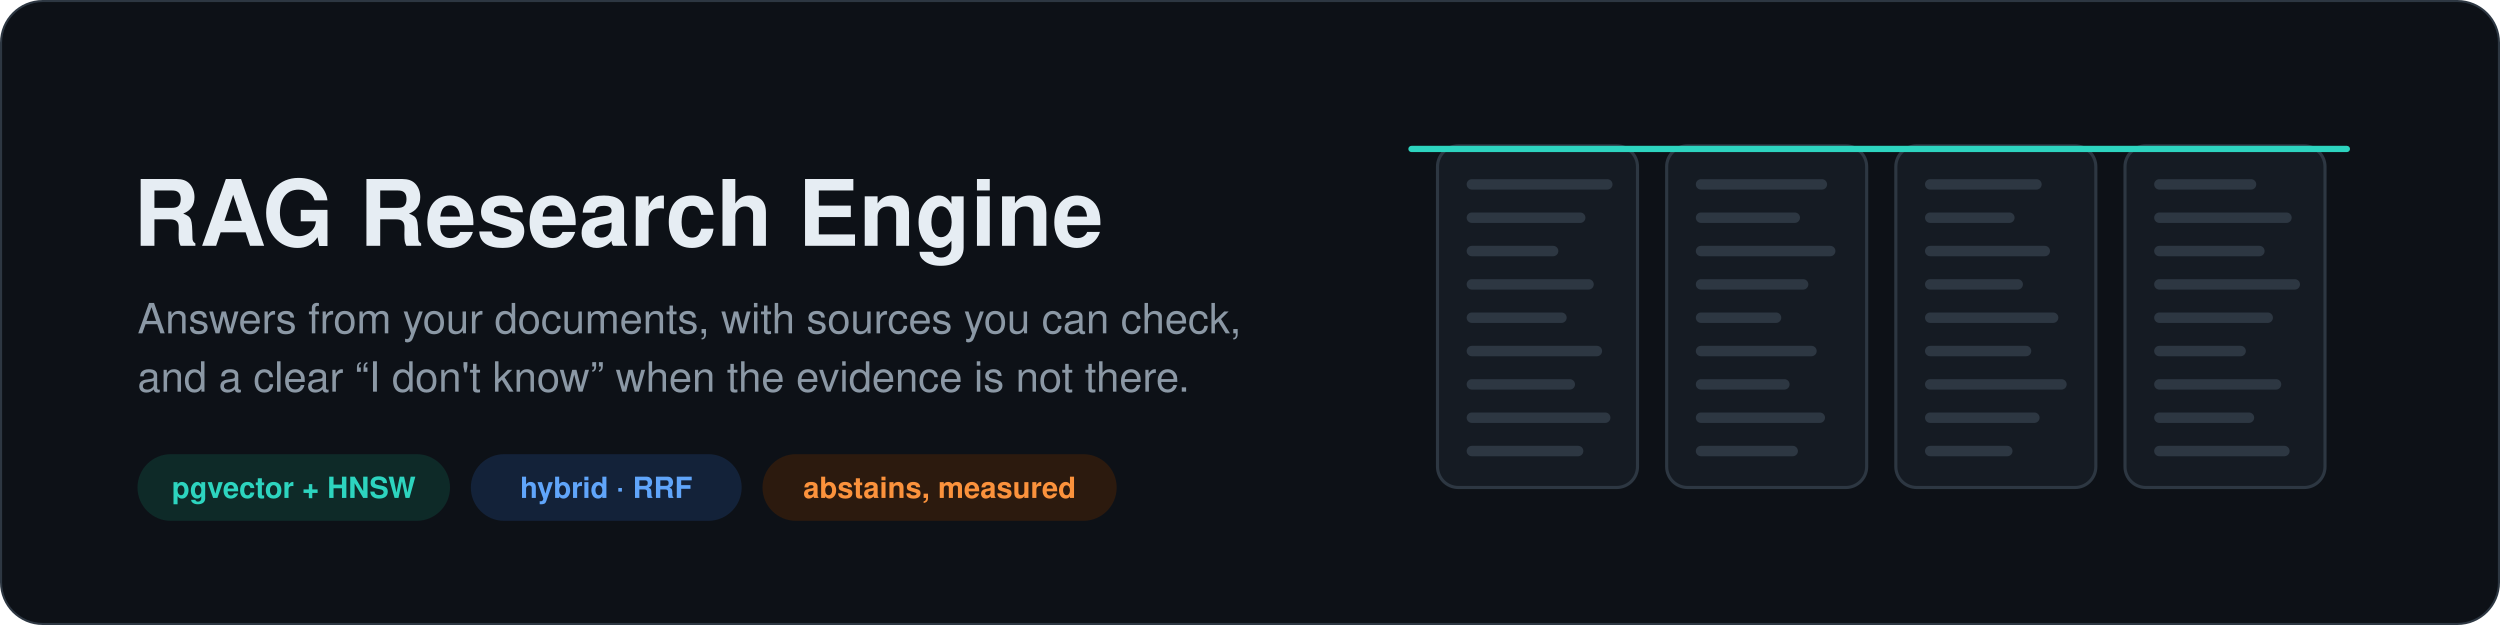
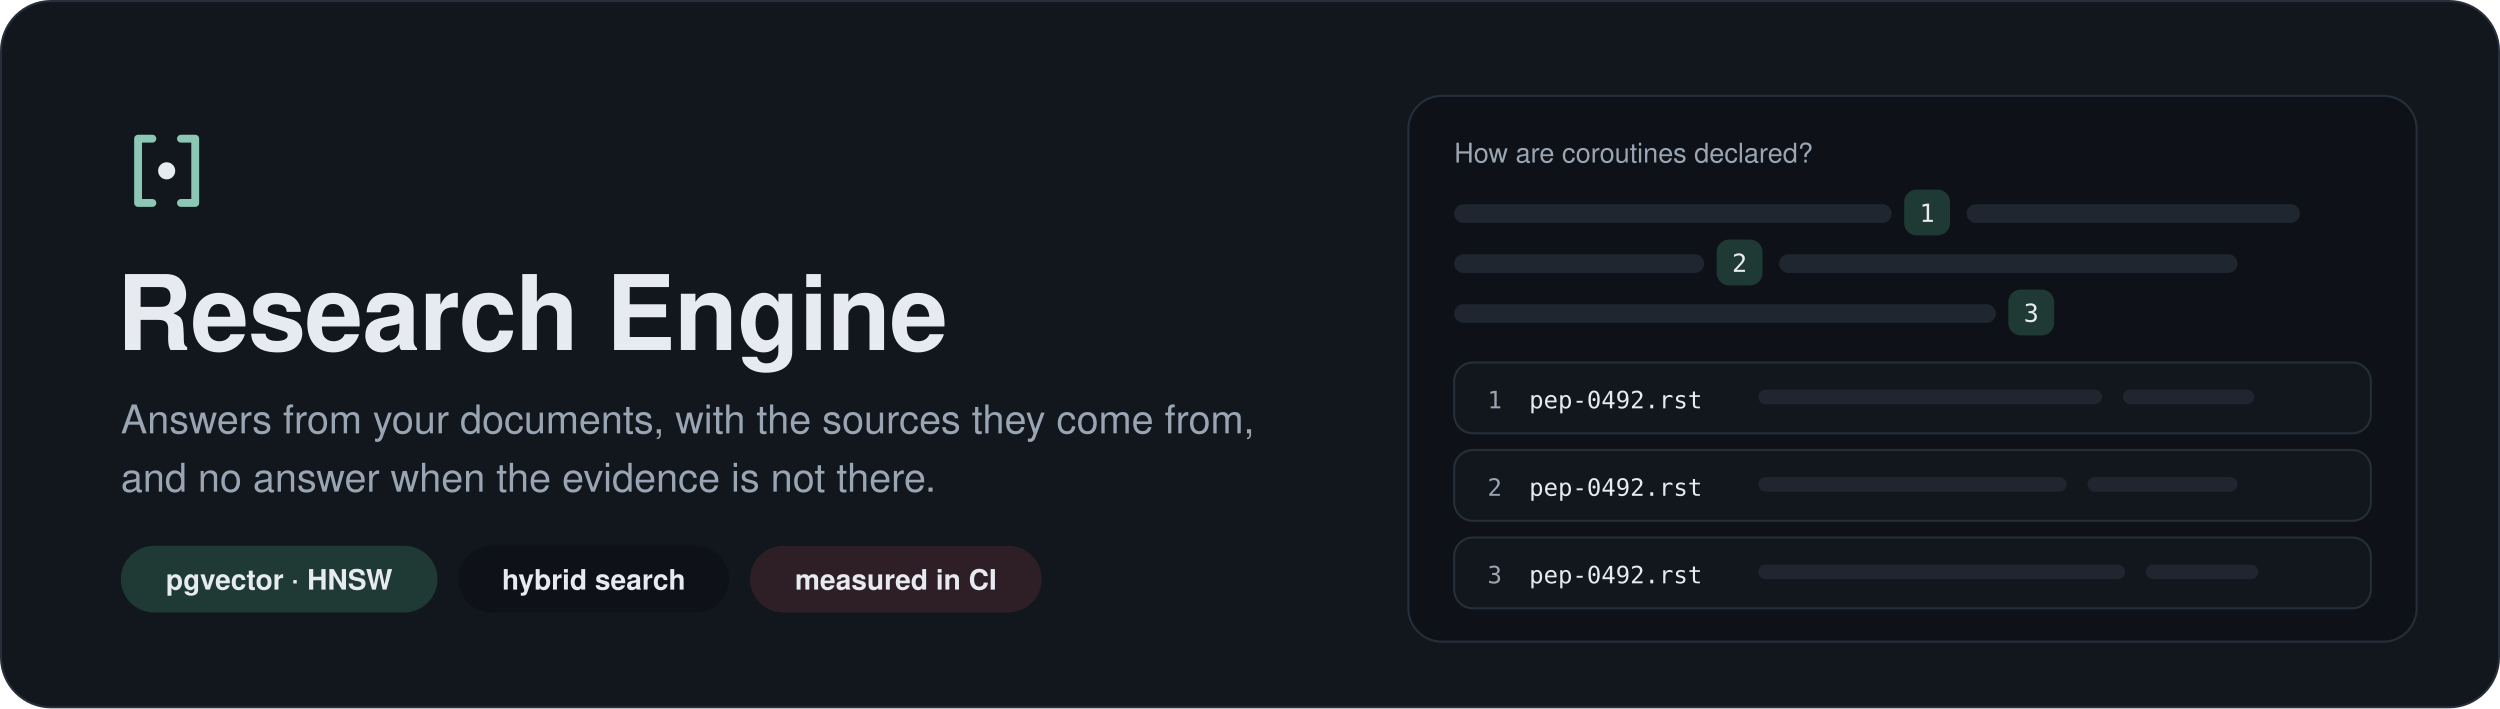
- <svg xmlns="http://www.w3.org/2000/svg" viewBox="0 0 1200 300" width="1200" height="300" role="img" aria-label="RAG Research Engine">
+ <svg xmlns="http://www.w3.org/2000/svg" viewBox="0 0 1200 340" width="1200" height="340" role="img" aria-label="Research Engine: answers from your documents with their sources">
  <style>
-   text{font-family:'Segoe UI',-apple-system,BlinkMacSystemFont,Helvetica,Arial,sans-serif;fill:#E6EDF3}
+   text{font-family:'Segoe UI',-apple-system,BlinkMacSystemFont,Helvetica,Arial,sans-serif;fill:#E7EBF0}
  .mono{font-family:ui-monospace,SFMono-Regular,Menlo,Consolas,monospace}
-   .muted{fill:#8B98A5}
+   .muted{fill:#9AA5B3}
+   .faint{fill:#8591A0}
+   .h{font-weight:700;letter-spacing:-.01em}

-   .doc{fill:#151B23;stroke:#2D3742;stroke-width:1.5}
-   .line{fill:#2D3742}
-   .hit{fill:#0E2A28;stroke:#2DD4BF;stroke-width:2;opacity:0;animation:hit 6s infinite}
-   .badge{opacity:0;animation:hit 6s infinite}
-   .h2{animation-delay:.4s} .h3{animation-delay:.8s}
-   @keyframes hit{0%,30%{opacity:0}40%,85%{opacity:1}100%{opacity:0}}
-   .scan{animation:scan 6s infinite}
-   @keyframes scan{0%{transform:translateY(0);opacity:0}5%{opacity:.9}35%{transform:translateY(150px);opacity:.9}40%,100%{opacity:0;transform:translateY(150px)}}
+   .blink{animation:blink 2.8s ease-in-out infinite}
+   @keyframes blink{0%,100%{opacity:1}50%{opacity:.35}}
+   .c1 rect,.c2 rect,.c3 rect{animation-duration:7.5s;animation-iteration-count:infinite}
+   .c1 rect{animation-name:on1}.c2 rect{animation-name:on2}.c3 rect{animation-name:on3}
+   .c1 text,.c2 text,.c3 text{animation-duration:7.5s;animation-iteration-count:infinite}
+   .c1 text{animation-name:t1}.c2 text{animation-name:t2}.c3 text{animation-name:t3}
+   .s1,.s2,.s3{animation-duration:7.5s;animation-iteration-count:infinite}
+   .s1{animation-name:b1}.s2{animation-name:b2}.s3{animation-name:b3}
+   @keyframes on1{0%,4%,30%,100%{fill:#1F3A34}8%,26%{fill:#8CC7B5}}
+   @keyframes on2{0%,37%,63%,100%{fill:#1F3A34}41%,59%{fill:#8CC7B5}}
+   @keyframes on3{0%,70%,96%,100%{fill:#1F3A34}74%,92%{fill:#8CC7B5}}
+   @keyframes t1{0%,4%,30%,100%{fill:#B4DDD0}8%,26%{fill:#0B0E13}}
+   @keyframes t2{0%,37%,63%,100%{fill:#B4DDD0}41%,59%{fill:#0B0E13}}
+   @keyframes t3{0%,70%,96%,100%{fill:#B4DDD0}74%,92%{fill:#0B0E13}}
+   @keyframes b1{0%,4%,30%,100%{stroke:#262E3A}8%,26%{stroke:#8CC7B5}}
+   @keyframes b2{0%,37%,63%,100%{stroke:#262E3A}41%,59%{stroke:#8CC7B5}}
+   @keyframes b3{0%,70%,96%,100%{stroke:#262E3A}74%,92%{stroke:#8CC7B5}}
+   .rise{animation:rise .8s cubic-bezier(.2,.8,.2,1) both}
+   .r2{animation-delay:.12s}.r3{animation-delay:.24s}
+   @keyframes rise{from{opacity:0;transform:translateY(8px)}to{opacity:1;transform:none}}

  @media (prefers-reduced-motion:reduce){*{animation:none!important}.traveler{display:none}}
</style>
-   <rect x=".5" y=".5" width="1199" height="299" rx="20" fill="#0D1117" stroke="#2D3742" />
-   <text x="64" y="118" font-size="44" font-weight="800">RAG Research Engine</text>
-   <text x="66" y="160" font-size="20" class="muted">Answers from your documents, with sources you can check,</text>
-   <text x="66" y="188" font-size="20" class="muted">and a clear “I don't know” when the evidence is not there.</text>
-   <g font-size="14" font-weight="600">
-     <rect x="66" y="218" width="150" height="32" rx="16" fill="#0E2A28" />
-     <text x="141" y="239" text-anchor="middle" style="fill:#2DD4BF">pgvector + HNSW</text>
-     <rect x="226" y="218" width="130" height="32" rx="16" fill="#132239" />
-     <text x="291" y="239" text-anchor="middle" style="fill:#60A5FA">hybrid · RRF</text>
-     <rect x="366" y="218" width="170" height="32" rx="16" fill="#2C1A0E" />
-     <text x="451" y="239" text-anchor="middle" style="fill:#FB923C">abstains, measured</text>
+   <rect x=".5" y=".5" width="1199" height="339" rx="24" fill="#12161D" stroke="#262E3A" />
+   <g class="rise">
+     <g transform="translate(56 58) scale(1.714)">
+       <path d="M10 5H6v18h4" fill="none" stroke="#8CC7B5" stroke-width="2.2" stroke-linecap="round" stroke-linejoin="round" />
+       <path d="M18 5h4v18h-4" fill="none" stroke="#8CC7B5" stroke-width="2.2" stroke-linecap="round" stroke-linejoin="round" />
+       <circle class="blink" cx="14" cy="14" r="2.4" fill="#E7EBF0" />
+     </g>
  </g>
-   <rect class="doc" x="690" y="70" width="96" height="164" rx="10" />
-   <rect class="line" x="704" y="86" width="70" height="5" rx="2.5" />
-   <rect class="line" x="704" y="102" width="57" height="5" rx="2.5" />
-   <rect class="line" x="704" y="118" width="44" height="5" rx="2.5" />
-   <rect class="line" x="704" y="134" width="61" height="5" rx="2.5" />
-   <rect class="line" x="704" y="150" width="48" height="5" rx="2.5" />
-   <rect class="line" x="704" y="166" width="65" height="5" rx="2.5" />
-   <rect class="line" x="704" y="182" width="52" height="5" rx="2.5" />
-   <rect class="line" x="704" y="198" width="69" height="5" rx="2.5" />
-   <rect class="line" x="704" y="214" width="56" height="5" rx="2.5" />
-   <rect class="doc" x="800" y="70" width="96" height="164" rx="10" />
-   <rect class="line" x="814" y="86" width="63" height="5" rx="2.5" />
-   <rect class="line" x="814" y="102" width="50" height="5" rx="2.5" />
-   <rect class="line" x="814" y="118" width="67" height="5" rx="2.5" />
-   <rect class="line" x="814" y="134" width="54" height="5" rx="2.5" />
-   <rect class="line" x="814" y="150" width="41" height="5" rx="2.5" />
-   <rect class="line" x="814" y="166" width="58" height="5" rx="2.5" />
-   <rect class="line" x="814" y="182" width="45" height="5" rx="2.5" />
-   <rect class="line" x="814" y="198" width="62" height="5" rx="2.5" />
-   <rect class="line" x="814" y="214" width="49" height="5" rx="2.5" />
-   <rect class="doc" x="910" y="70" width="96" height="164" rx="10" />
-   <rect class="line" x="924" y="86" width="56" height="5" rx="2.5" />
-   <rect class="line" x="924" y="102" width="43" height="5" rx="2.5" />
-   <rect class="line" x="924" y="118" width="60" height="5" rx="2.5" />
-   <rect class="line" x="924" y="134" width="47" height="5" rx="2.5" />
-   <rect class="line" x="924" y="150" width="64" height="5" rx="2.5" />
-   <rect class="line" x="924" y="166" width="51" height="5" rx="2.5" />
-   <rect class="line" x="924" y="182" width="68" height="5" rx="2.5" />
-   <rect class="line" x="924" y="198" width="55" height="5" rx="2.5" />
-   <rect class="line" x="924" y="214" width="42" height="5" rx="2.5" />
-   <rect class="doc" x="1020" y="70" width="96" height="164" rx="10" />
-   <rect class="line" x="1034" y="86" width="49" height="5" rx="2.5" />
-   <rect class="line" x="1034" y="102" width="66" height="5" rx="2.5" />
-   <rect class="line" x="1034" y="118" width="53" height="5" rx="2.5" />
-   <rect class="line" x="1034" y="134" width="70" height="5" rx="2.5" />
-   <rect class="line" x="1034" y="150" width="57" height="5" rx="2.5" />
-   <rect class="line" x="1034" y="166" width="44" height="5" rx="2.5" />
-   <rect class="line" x="1034" y="182" width="61" height="5" rx="2.5" />
-   <rect class="line" x="1034" y="198" width="48" height="5" rx="2.5" />
-   <rect class="line" x="1034" y="214" width="65" height="5" rx="2.5" />
-   <rect class="hit h1" x="806" y="118" width="84" height="24" rx="6" />
-   <g class="badge h1">
-     <circle cx="892" cy="118" r="12" fill="#2DD4BF" />
-     <text x="892" y="122.5" text-anchor="middle" font-size="12" font-weight="700" fill="#0D1117" style="fill:#0D1117">1</text>
+   <text class="rise r2 h" x="56" y="168" font-size="50">Research Engine</text>
+   <text class="rise r3 muted" x="58" y="208" font-size="19">Answers from your documents, with the sources they come from,</text>
+   <text class="rise r3 muted" x="58" y="236" font-size="19">and no answer when the evidence is not there.</text>
+   <g class="rise r3">
+     <rect x="58" y="262" width="152" height="32" rx="16" fill="#1F3A34" />
+     <text x="134.0" y="283" font-size="13.5" font-weight="600" text-anchor="middle" fill="#B4DDD0">pgvector · HNSW</text>
+     <rect x="220" y="262" width="130" height="32" rx="16" fill="#0E1218" />
+     <text x="285.0" y="283" font-size="13.5" font-weight="600" text-anchor="middle" fill="#9AA5B3">hybrid search</text>
+     <rect x="360" y="262" width="140" height="32" rx="16" fill="#2E1F27" />
+     <text x="430.0" y="283" font-size="13.5" font-weight="600" text-anchor="middle" fill="#DDA6B3">measured in CI</text>
  </g>
-   <rect class="hit h2" x="1026" y="166" width="84" height="24" rx="6" />
-   <g class="badge h2">
-     <circle cx="1112" cy="166" r="12" fill="#2DD4BF" />
-     <text x="1112" y="170.5" text-anchor="middle" font-size="12" font-weight="700" fill="#0D1117" style="fill:#0D1117">2</text>
+   <rect x="676" y="46" width="484" height="262" rx="16" fill="#0E1218" stroke="#262E3A" />
+   <text x="698" y="78" font-size="13" class="muted">How are coroutines declared?</text>
+   <rect x="698" y="98" width="210" height="9" rx="4.5" fill="#1F2630" />
+   <g class="c1">
+     <rect x="914" y="91" width="22" height="22" rx="6" fill="#1F3A34" />
+     <text x="925" y="106.5" font-size="12" class="mono" text-anchor="middle" fill="#B4DDD0">1</text>
  </g>
-   <rect class="hit h3" x="696" y="198" width="84" height="24" rx="6" />
-   <g class="badge h3">
-     <circle cx="782" cy="198" r="12" fill="#2DD4BF" />
-     <text x="782" y="202.5" text-anchor="middle" font-size="12" font-weight="700" fill="#0D1117" style="fill:#0D1117">3</text>
+   <rect x="944" y="98" width="160" height="9" rx="4.5" fill="#1F2630" />
+   <rect x="698" y="122" width="120" height="9" rx="4.5" fill="#1F2630" />
+   <g class="c2">
+     <rect x="824" y="115" width="22" height="22" rx="6" fill="#1F3A34" />
+     <text x="835" y="130.5" font-size="12" class="mono" text-anchor="middle" fill="#B4DDD0">2</text>
  </g>
-   <rect class="scan" x="676" y="70" width="452" height="3" rx="1.5" fill="#2DD4BF" />
+   <rect x="854" y="122" width="220" height="9" rx="4.5" fill="#1F2630" />
+   <rect x="698" y="146" width="260" height="9" rx="4.5" fill="#1F2630" />
+   <g class="c3">
+     <rect x="964" y="139" width="22" height="22" rx="6" fill="#1F3A34" />
+     <text x="975" y="154.5" font-size="12" class="mono" text-anchor="middle" fill="#B4DDD0">3</text>
+   </g>
+   <rect class="s1" x="698" y="174" width="440" height="34" rx="9" fill="#12161D" stroke="#262E3A" />
+   <text x="714" y="196" font-size="11.5" class="mono muted">1</text>
+   <text x="734" y="196" font-size="11.5" class="mono">pep-0492.rst</text>
+   <rect x="844" y="187" width="165" height="7" rx="3.5" fill="#1F2630" />
+   <rect x="1019" y="187" width="63" height="7" rx="3.5" fill="#1F2630" />
+   <rect class="s2" x="698" y="216" width="440" height="34" rx="9" fill="#12161D" stroke="#262E3A" />
+   <text x="714" y="238" font-size="11.5" class="mono muted">2</text>
+   <text x="734" y="238" font-size="11.5" class="mono">pep-0492.rst</text>
+   <rect x="844" y="229" width="148" height="7" rx="3.5" fill="#1F2630" />
+   <rect x="1002" y="229" width="72" height="7" rx="3.5" fill="#1F2630" />
+   <rect class="s3" x="698" y="258" width="440" height="34" rx="9" fill="#12161D" stroke="#262E3A" />
+   <text x="714" y="280" font-size="11.5" class="mono muted">3</text>
+   <text x="734" y="280" font-size="11.5" class="mono">pep-0492.rst</text>
+   <rect x="844" y="271" width="176" height="7" rx="3.5" fill="#1F2630" />
+   <rect x="1030" y="271" width="54" height="7" rx="3.5" fill="#1F2630" />
</svg>
